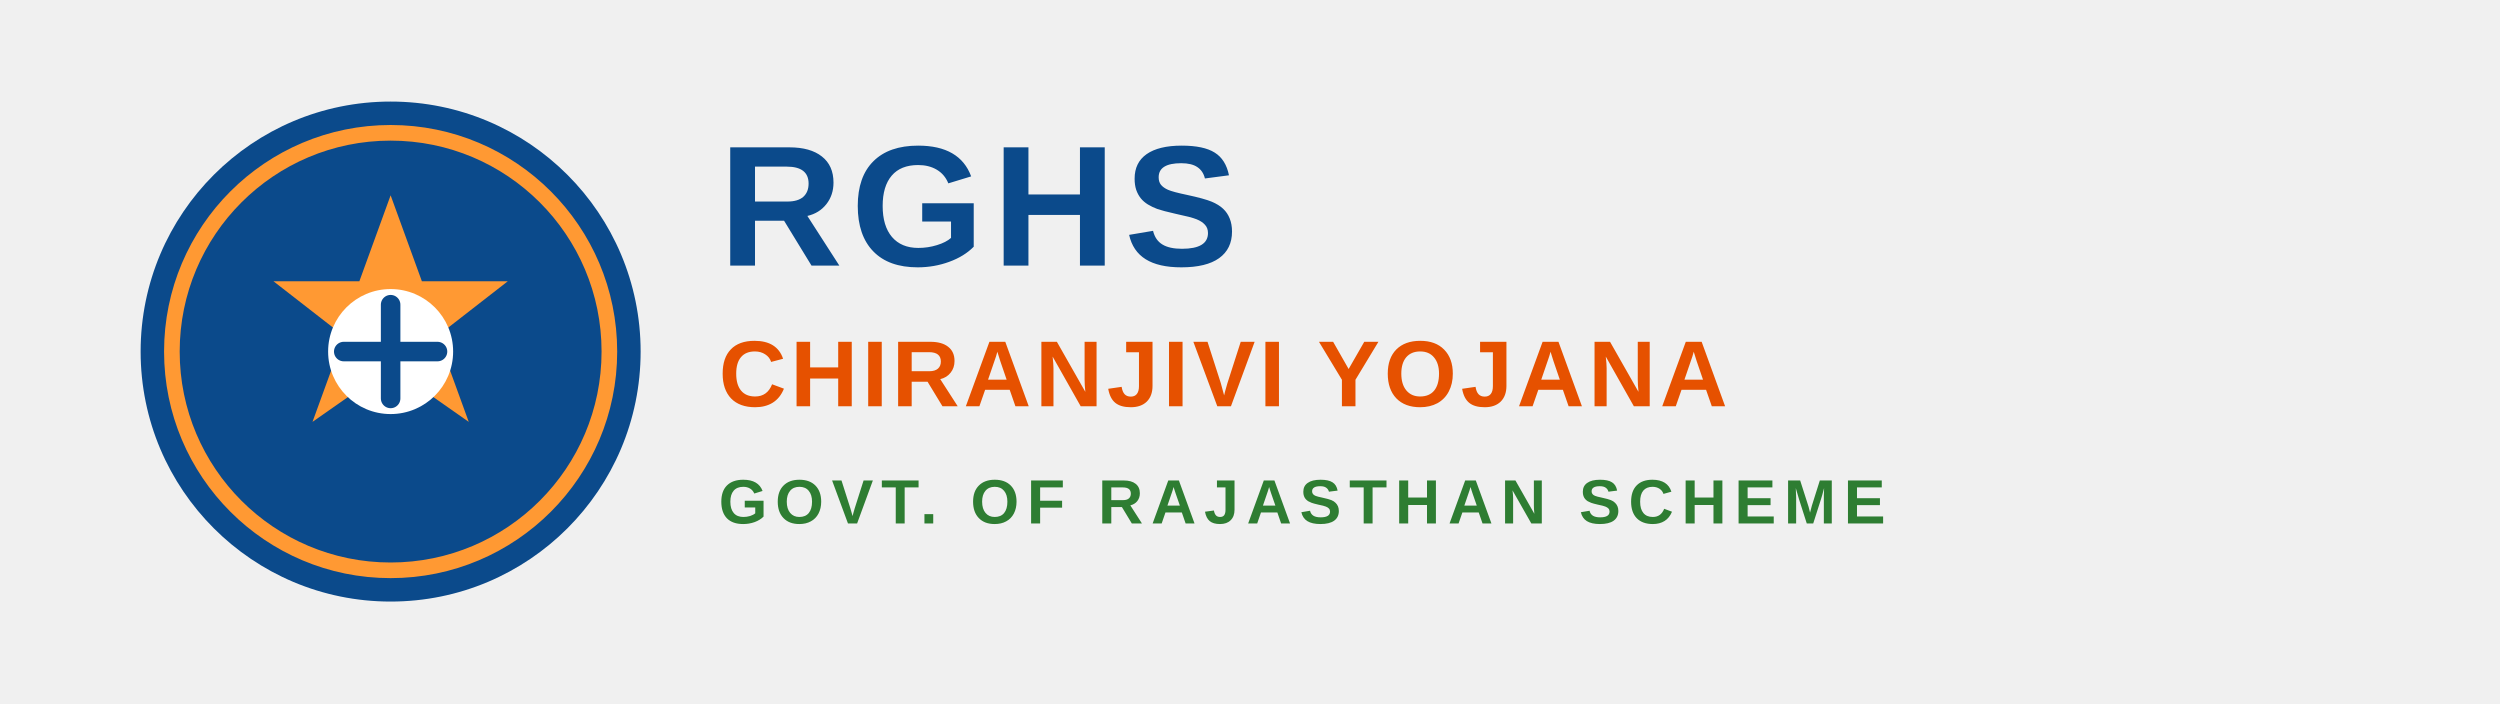
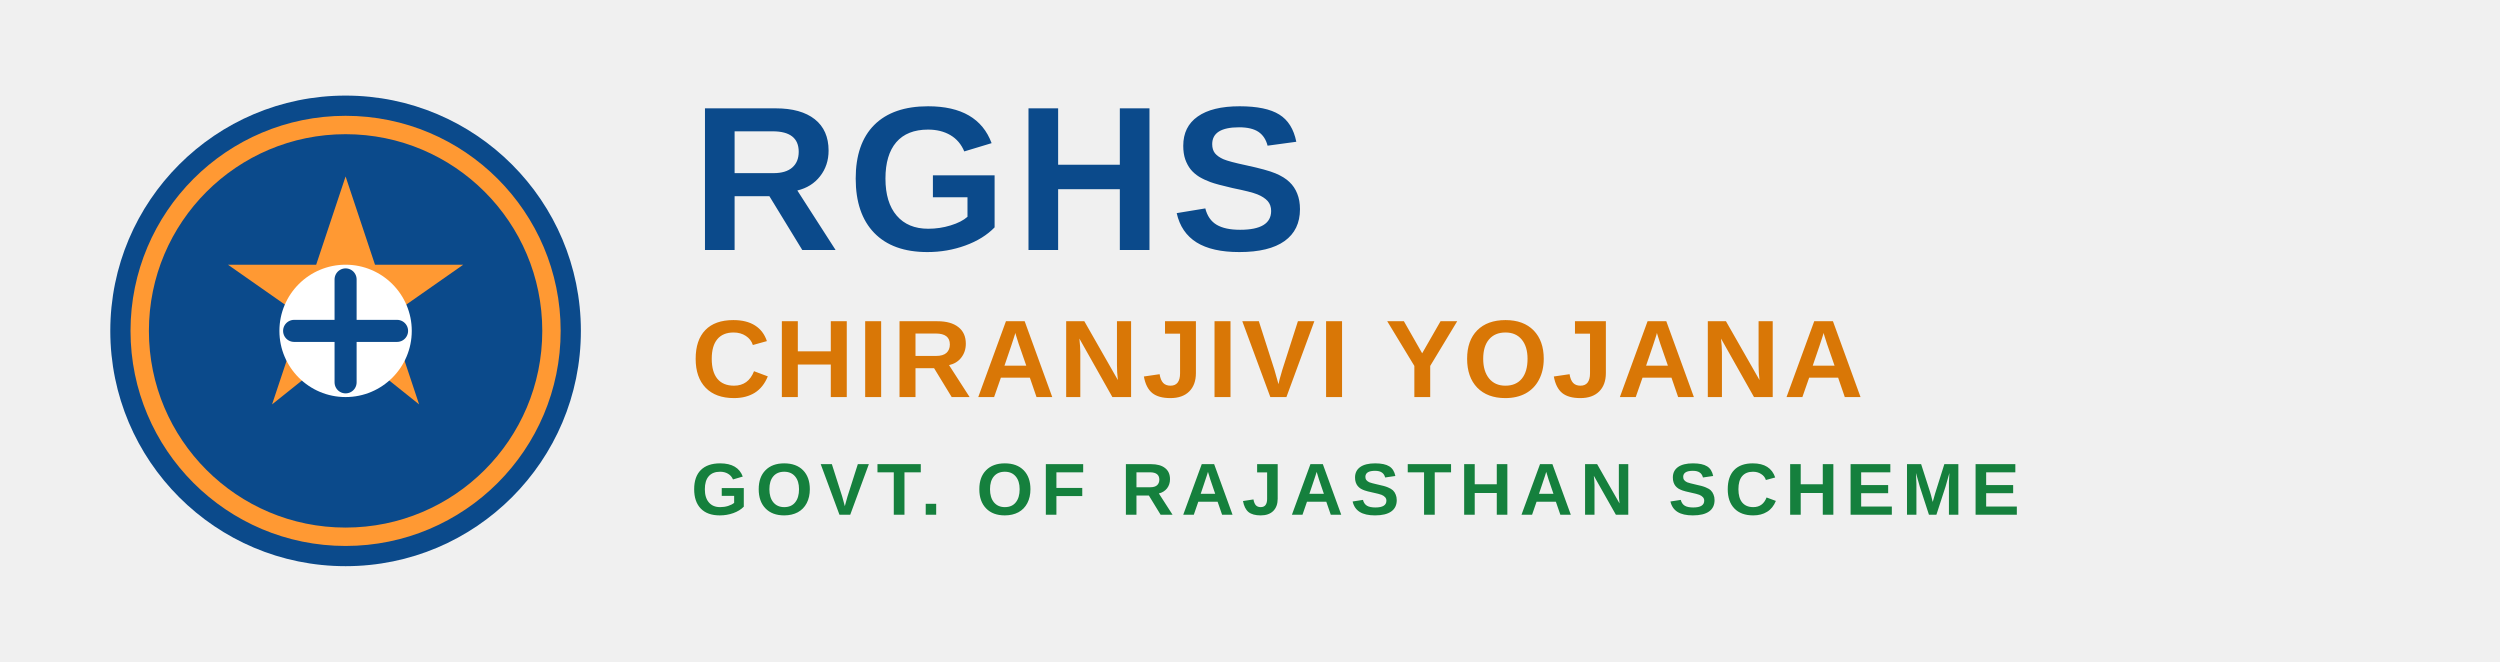
- <svg xmlns="http://www.w3.org/2000/svg" viewBox="0 0 320 90" width="320" height="90">
-   <g transform="translate(15, 10)">
+ <svg xmlns="http://www.w3.org/2000/svg" viewBox="0 0 340 90" width="340" height="90">
+   <g transform="translate(12, 10)">
    <circle cx="35" cy="35" r="32" fill="#0B4A8B" />
-     <circle cx="35" cy="35" r="28" fill="none" stroke="#FF9933" stroke-width="2" />
-     <path d="M35,15 L39,26 L50,26 L41,33 L45,44 L35,37 L25,44 L29,33 L20,26 L31,26 Z" fill="#FF9933" />
-     <circle cx="35" cy="35" r="8" fill="#ffffff" />
-     <path d="M35,29 L35,41 M29,35 L41,35" stroke="#0B4A8B" stroke-width="2.5" stroke-linecap="round" />
+     <circle cx="35" cy="35" r="28" fill="none" stroke="#FF9933" stroke-width="2.5" />
+     <path d="M35,14 L39,26 L51,26 L41,33 L45,45 L35,37 L25,45 L29,33 L19,26 L31,26 Z" fill="#FF9933" />
+     <circle cx="35" cy="35" r="9" fill="#ffffff" />
+     <path d="M35,28 L35,42 M28,35 L42,35" stroke="#0B4A8B" stroke-width="3" stroke-linecap="round" />
  </g>
-   <text x="92" y="34" font-family="'Helvetica Neue', Arial, sans-serif" font-weight="900" font-size="22" fill="#0B4A8B" letter-spacing="1">RGHS</text>
-   <text x="92" y="52" font-family="'Helvetica Neue', Arial, sans-serif" font-weight="800" font-size="12" fill="#E65100" letter-spacing="0.5">CHIRANJIVI YOJANA</text>
-   <text x="92" y="67" font-family="'Helvetica Neue', Arial, sans-serif" font-weight="700" font-size="8" fill="#2E7D32" letter-spacing="1">GOVT. OF RAJASTHAN SCHEME</text>
+   <text x="94" y="34" font-family="'Helvetica Neue', Arial, sans-serif" font-weight="900" font-size="28" fill="#0B4A8B" letter-spacing="1">RGHS</text>
+   <text x="94" y="54" font-family="'Helvetica Neue', Arial, sans-serif" font-weight="900" font-size="15" fill="#D97706" letter-spacing="0.5">CHIRANJIVI YOJANA</text>
+   <text x="94" y="70" font-family="'Helvetica Neue', Arial, sans-serif" font-weight="800" font-size="10" fill="#15803D" letter-spacing="1">GOVT. OF RAJASTHAN SCHEME</text>
</svg>
